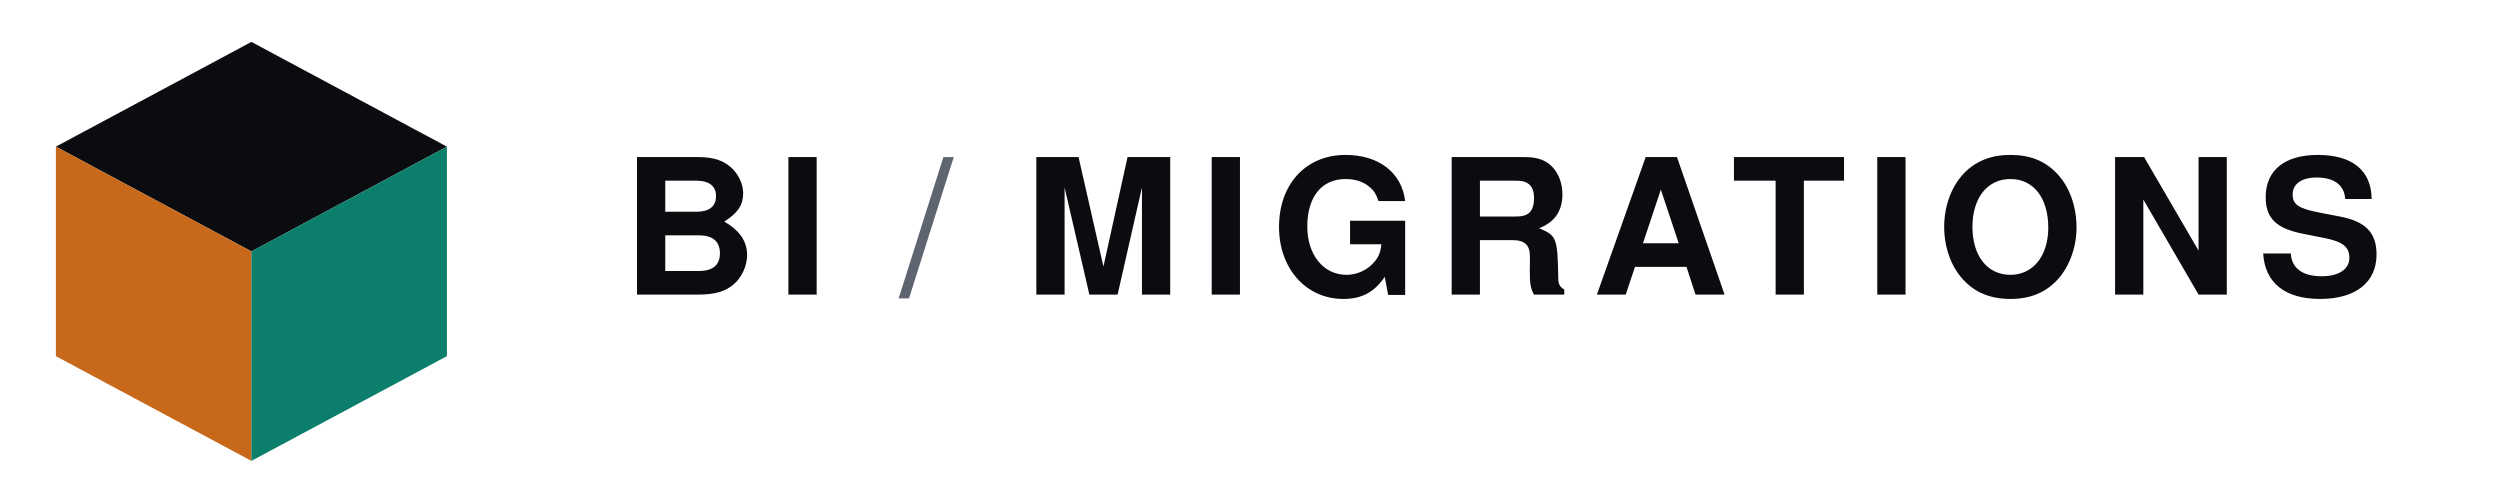
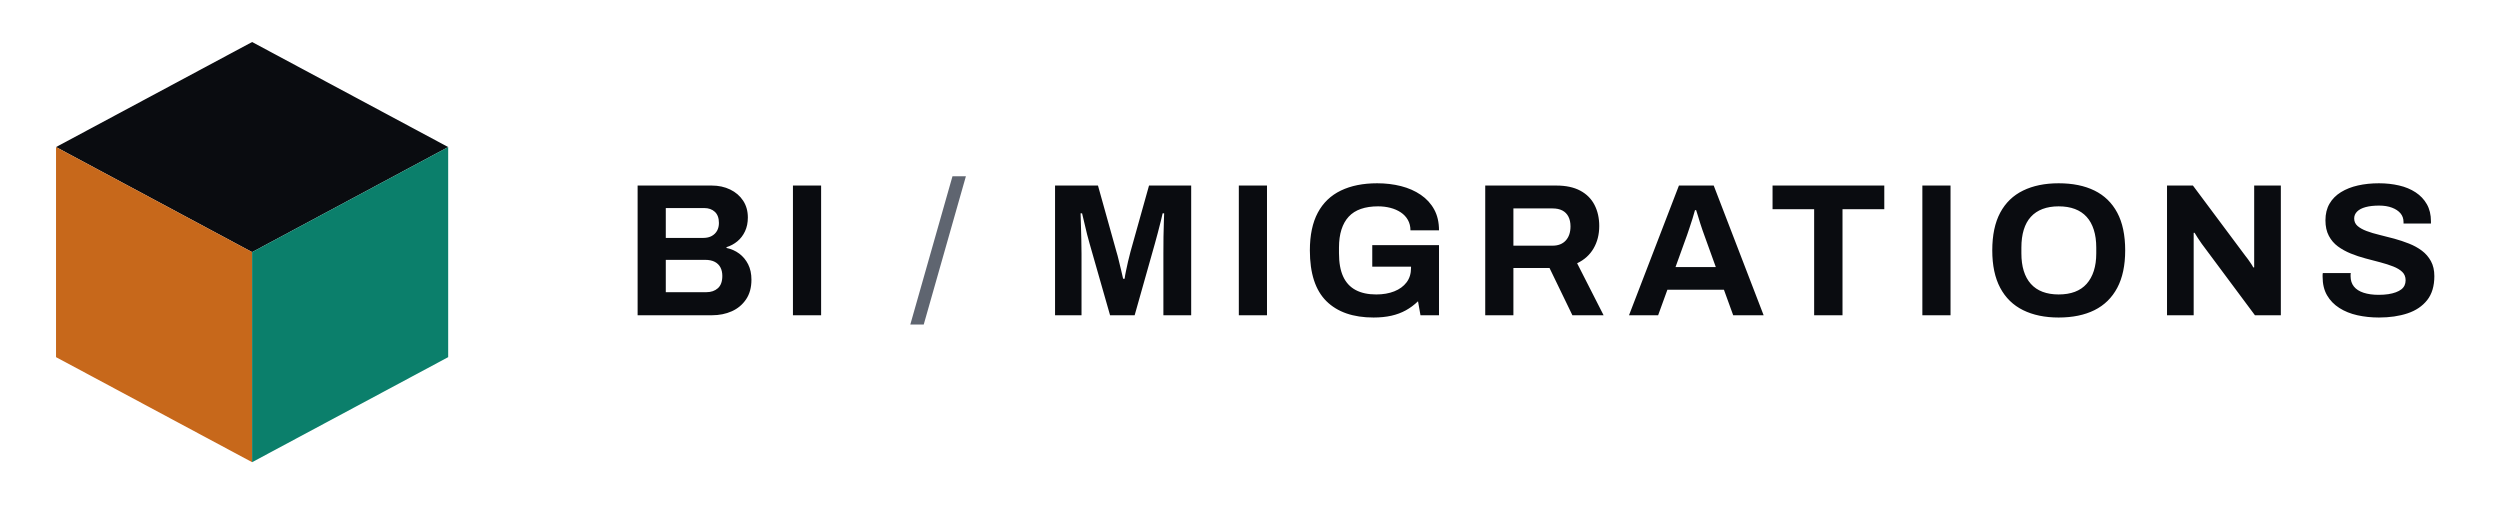
- <svg xmlns="http://www.w3.org/2000/svg" viewBox="0 0 358 72" width="358" height="72" role="img" aria-label="BI Migrations">
+ <svg xmlns="http://www.w3.org/2000/svg" viewBox="0 0 357 72" width="357" height="72" role="img" aria-label="BI Migrations">
  <polygon points="36,6 64,21 36,36 8,21" fill="#0A0C10" />
  <polygon points="8,21 36,36 36,66 8,51" fill="#C7681B" />
  <polygon points="36,36 64,21 64,51 36,66" fill="#0B7F6B" />
-   <text x="89" y="36" dominant-baseline="central" font-family="Archivo, 'Helvetica Neue', Helvetica, Arial, sans-serif" font-size="27" font-weight="700" letter-spacing="2.7" fill="#0A0C10" xml:space="preserve">BI <tspan fill="#5F6570" font-weight="400">/</tspan> MIGRATIONS</text>
+   <path fill="#0A0C10" d="M91.052 45.018V26.496H101.636Q103.094 26.496 104.268 27.063Q105.443 27.63 106.118 28.656Q106.793 29.682 106.793 31.059Q106.793 32.166 106.388 33.03Q105.983 33.894 105.294 34.461Q104.606 35.028 103.742 35.298V35.406Q104.768 35.622 105.565 36.216Q106.361 36.81 106.834 37.742Q107.306 38.673 107.306 39.942Q107.306 41.616 106.536 42.75Q105.767 43.884 104.498 44.451Q103.229 45.018 101.663 45.018ZM95.075 41.724H100.88Q101.879 41.724 102.513 41.157Q103.148 40.59 103.148 39.402Q103.148 38.7 102.878 38.187Q102.608 37.674 102.068 37.391Q101.528 37.107 100.691 37.107H95.075ZM95.075 33.975H100.421Q101.15 33.975 101.65 33.692Q102.149 33.408 102.406 32.936Q102.662 32.463 102.662 31.842Q102.662 30.789 102.082 30.249Q101.501 29.709 100.556 29.709H95.075Z M113.232 45.018V26.496H117.255V45.018Z M150.661 45.018V26.496H156.79L159.436 35.973Q159.598 36.486 159.76 37.188Q159.922 37.89 160.097 38.579Q160.273 39.267 160.381 39.807H160.597Q160.651 39.348 160.786 38.713Q160.921 38.079 161.083 37.35Q161.245 36.621 161.434 35.946L164.08 26.496H170.101V45.018H166.132V36.243Q166.132 35.028 166.146 33.799Q166.159 32.571 166.2 31.653Q166.24 30.735 166.24 30.465H166.024Q165.97 30.762 165.767 31.559Q165.565 32.355 165.335 33.246Q165.106 34.137 164.917 34.785L162.028 45.018H158.518L155.602 34.812Q155.44 34.245 155.238 33.476Q155.035 32.706 154.859 31.883Q154.684 31.059 154.522 30.465H154.306Q154.333 31.194 154.36 32.207Q154.387 33.219 154.414 34.285Q154.441 35.352 154.441 36.243V45.018Z M176.904 45.018V26.496H180.927V45.018Z M196.148 45.342Q191.774 45.342 189.411 43.007Q187.049 40.671 187.049 35.757Q187.049 32.49 188.183 30.37Q189.317 28.251 191.477 27.212Q193.637 26.172 196.661 26.172Q198.47 26.172 200.063 26.577Q201.656 26.982 202.885 27.819Q204.113 28.656 204.802 29.912Q205.49 31.167 205.49 32.895H201.413Q201.413 32.058 201.048 31.41Q200.684 30.762 200.036 30.33Q199.388 29.898 198.551 29.682Q197.714 29.466 196.796 29.466Q195.392 29.466 194.339 29.831Q193.286 30.195 192.597 30.938Q191.909 31.68 191.558 32.787Q191.207 33.894 191.207 35.352V36.162Q191.207 38.187 191.801 39.483Q192.395 40.779 193.583 41.413Q194.771 42.048 196.526 42.048Q197.984 42.048 199.105 41.603Q200.225 41.157 200.859 40.32Q201.494 39.483 201.494 38.268V38.079H195.959V35.001H205.49V45.018H202.844L202.493 43.02Q201.683 43.803 200.751 44.316Q199.82 44.829 198.686 45.085Q197.552 45.342 196.148 45.342Z M212.091 45.018V26.496H222.243Q224.295 26.496 225.659 27.225Q227.022 27.954 227.697 29.264Q228.372 30.573 228.372 32.274Q228.372 34.083 227.562 35.474Q226.752 36.864 225.213 37.593L228.993 45.018H224.538L221.271 38.268H216.114V45.018ZM216.114 35.082H221.703Q222.918 35.082 223.593 34.34Q224.268 33.597 224.268 32.328Q224.268 31.518 223.971 30.938Q223.674 30.357 223.107 30.06Q222.54 29.763 221.703 29.763H216.114Z M232.623 45.018 239.751 26.496H244.719L251.847 45.018H247.5L246.177 41.373H238.104L236.781 45.018ZM239.265 38.133H245.016L243.369 33.57Q243.261 33.273 243.113 32.855Q242.964 32.436 242.802 31.923Q242.64 31.41 242.492 30.91Q242.343 30.411 242.208 30.006H242.046Q241.911 30.519 241.695 31.207Q241.479 31.896 241.263 32.531Q241.047 33.165 240.912 33.57Z M259.06 45.018V29.871H253.12V26.496H269.077V29.871H263.11V45.018Z M274.513 45.018V26.496H278.536V45.018Z M293.973 45.342Q291.03 45.342 288.897 44.289Q286.764 43.236 285.63 41.103Q284.496 38.97 284.496 35.757Q284.496 32.49 285.63 30.37Q286.764 28.251 288.897 27.212Q291.03 26.172 293.973 26.172Q296.97 26.172 299.09 27.212Q301.209 28.251 302.343 30.37Q303.477 32.49 303.477 35.757Q303.477 38.97 302.343 41.103Q301.209 43.236 299.09 44.289Q296.97 45.342 293.973 45.342ZM293.973 42.048Q295.296 42.048 296.295 41.67Q297.294 41.292 297.969 40.536Q298.644 39.78 298.995 38.687Q299.346 37.593 299.346 36.189V35.352Q299.346 33.921 298.995 32.814Q298.644 31.707 297.969 30.965Q297.294 30.222 296.295 29.844Q295.296 29.466 293.973 29.466Q292.677 29.466 291.678 29.844Q290.679 30.222 290.004 30.965Q289.329 31.707 288.991 32.814Q288.654 33.921 288.654 35.352V36.189Q288.654 37.593 288.991 38.687Q289.329 39.78 290.004 40.536Q290.679 41.292 291.678 41.67Q292.677 42.048 293.973 42.048Z M309.45 45.018V26.496H313.149L320.601 36.486Q320.763 36.675 321.006 37.013Q321.249 37.35 321.465 37.674Q321.681 37.998 321.762 38.187H321.897Q321.897 37.728 321.897 37.282Q321.897 36.837 321.897 36.486V26.496H325.704V45.018H322.005L314.391 34.785Q314.121 34.407 313.824 33.948Q313.527 33.489 313.392 33.246H313.257Q313.257 33.651 313.257 34.043Q313.257 34.434 313.257 34.785V45.018Z M339.714 45.342Q338.094 45.342 336.636 45.018Q335.178 44.694 334.058 43.978Q332.937 43.263 332.302 42.169Q331.668 41.076 331.668 39.51Q331.668 39.375 331.668 39.227Q331.668 39.078 331.695 38.997H335.691Q335.664 39.078 335.664 39.213Q335.664 39.348 335.664 39.456Q335.664 40.32 336.136 40.914Q336.609 41.508 337.527 41.805Q338.445 42.102 339.66 42.102Q340.443 42.102 341.05 42.008Q341.658 41.913 342.13 41.737Q342.603 41.562 342.913 41.319Q343.224 41.076 343.372 40.752Q343.521 40.428 343.521 40.023Q343.521 39.294 343.048 38.835Q342.576 38.376 341.752 38.052Q340.929 37.728 339.903 37.458Q338.877 37.188 337.797 36.904Q336.717 36.621 335.691 36.203Q334.665 35.784 333.855 35.19Q333.045 34.596 332.559 33.678Q332.073 32.76 332.073 31.464Q332.073 30.087 332.654 29.088Q333.234 28.089 334.287 27.441Q335.34 26.793 336.717 26.483Q338.094 26.172 339.714 26.172Q341.226 26.172 342.576 26.483Q343.926 26.793 344.952 27.468Q345.978 28.143 346.558 29.169Q347.139 30.195 347.139 31.599V31.923H343.224V31.707Q343.224 30.978 342.792 30.465Q342.36 29.952 341.577 29.655Q340.794 29.358 339.741 29.358Q338.607 29.358 337.81 29.574Q337.014 29.79 336.595 30.209Q336.177 30.627 336.177 31.194Q336.177 31.842 336.649 32.261Q337.122 32.679 337.945 32.989Q338.769 33.3 339.795 33.543Q340.821 33.786 341.901 34.083Q342.981 34.38 344.007 34.785Q345.033 35.19 345.843 35.797Q346.653 36.405 347.139 37.296Q347.625 38.187 347.625 39.429Q347.625 41.562 346.599 42.858Q345.573 44.154 343.791 44.748Q342.009 45.342 339.714 45.342Z" />
+   <path fill="#5F6570" d="M129.992 46.341 136.013 25.173H137.93L131.909 46.341Z" />
</svg>
